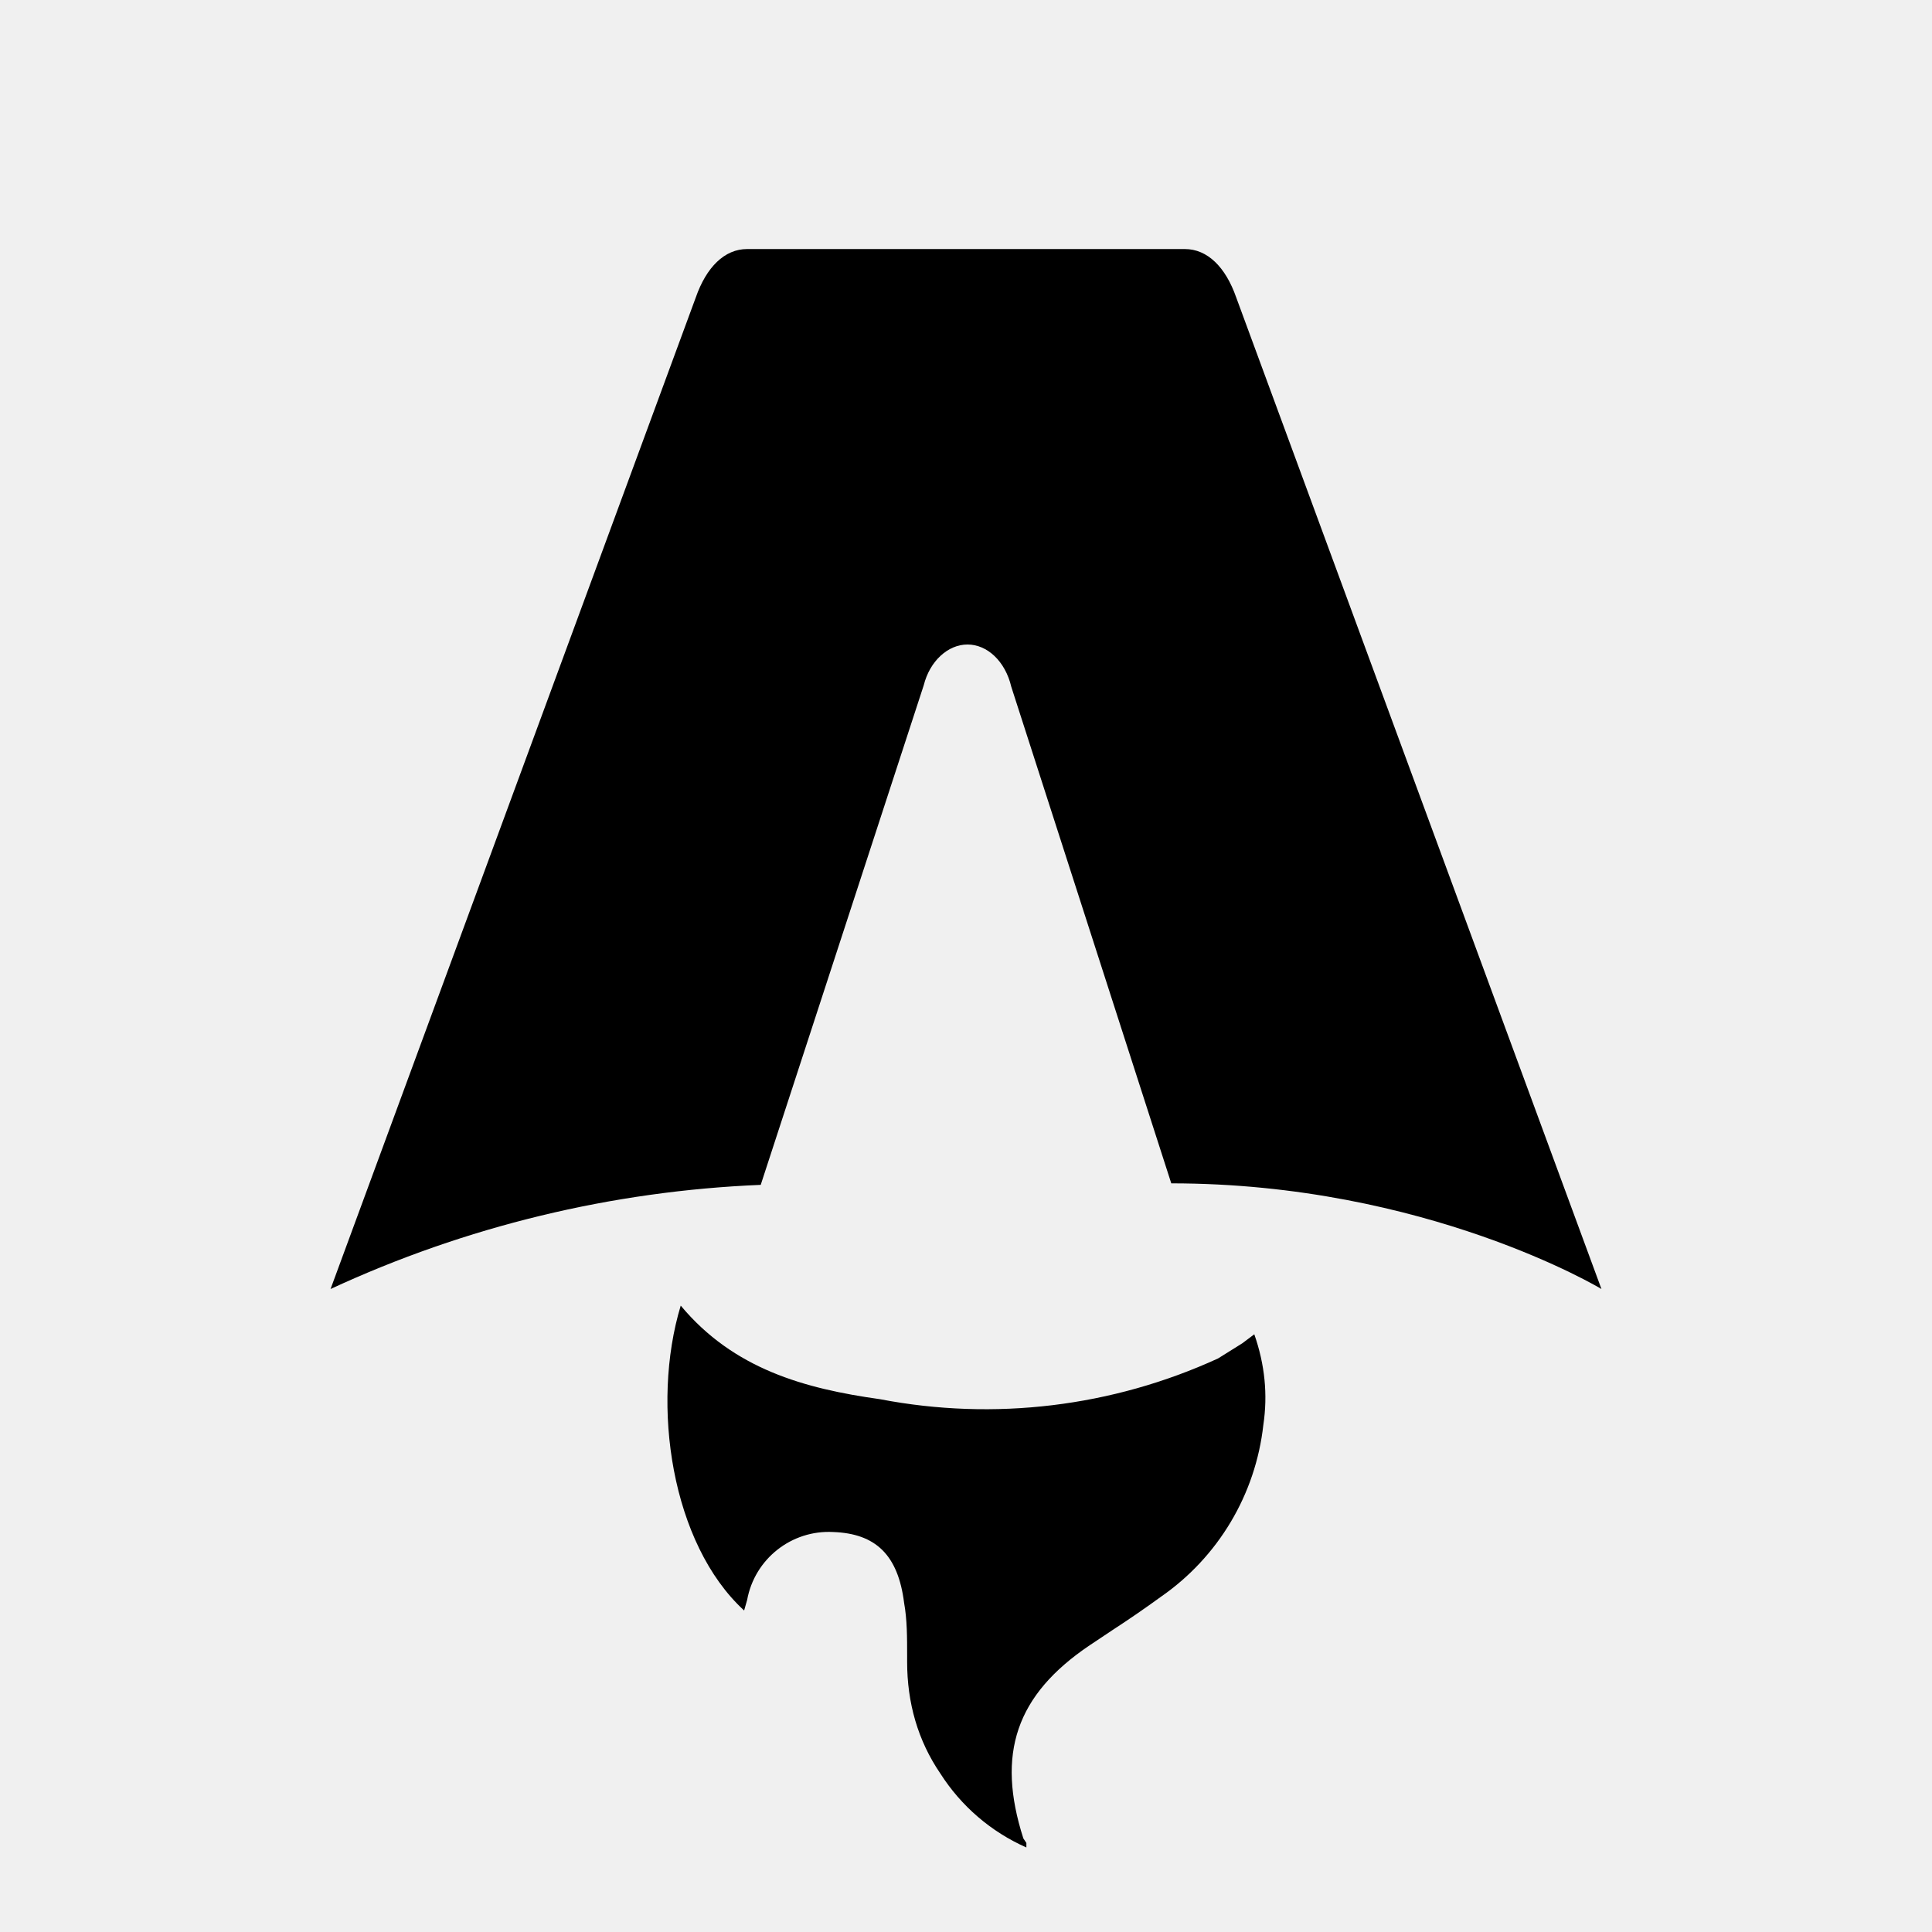
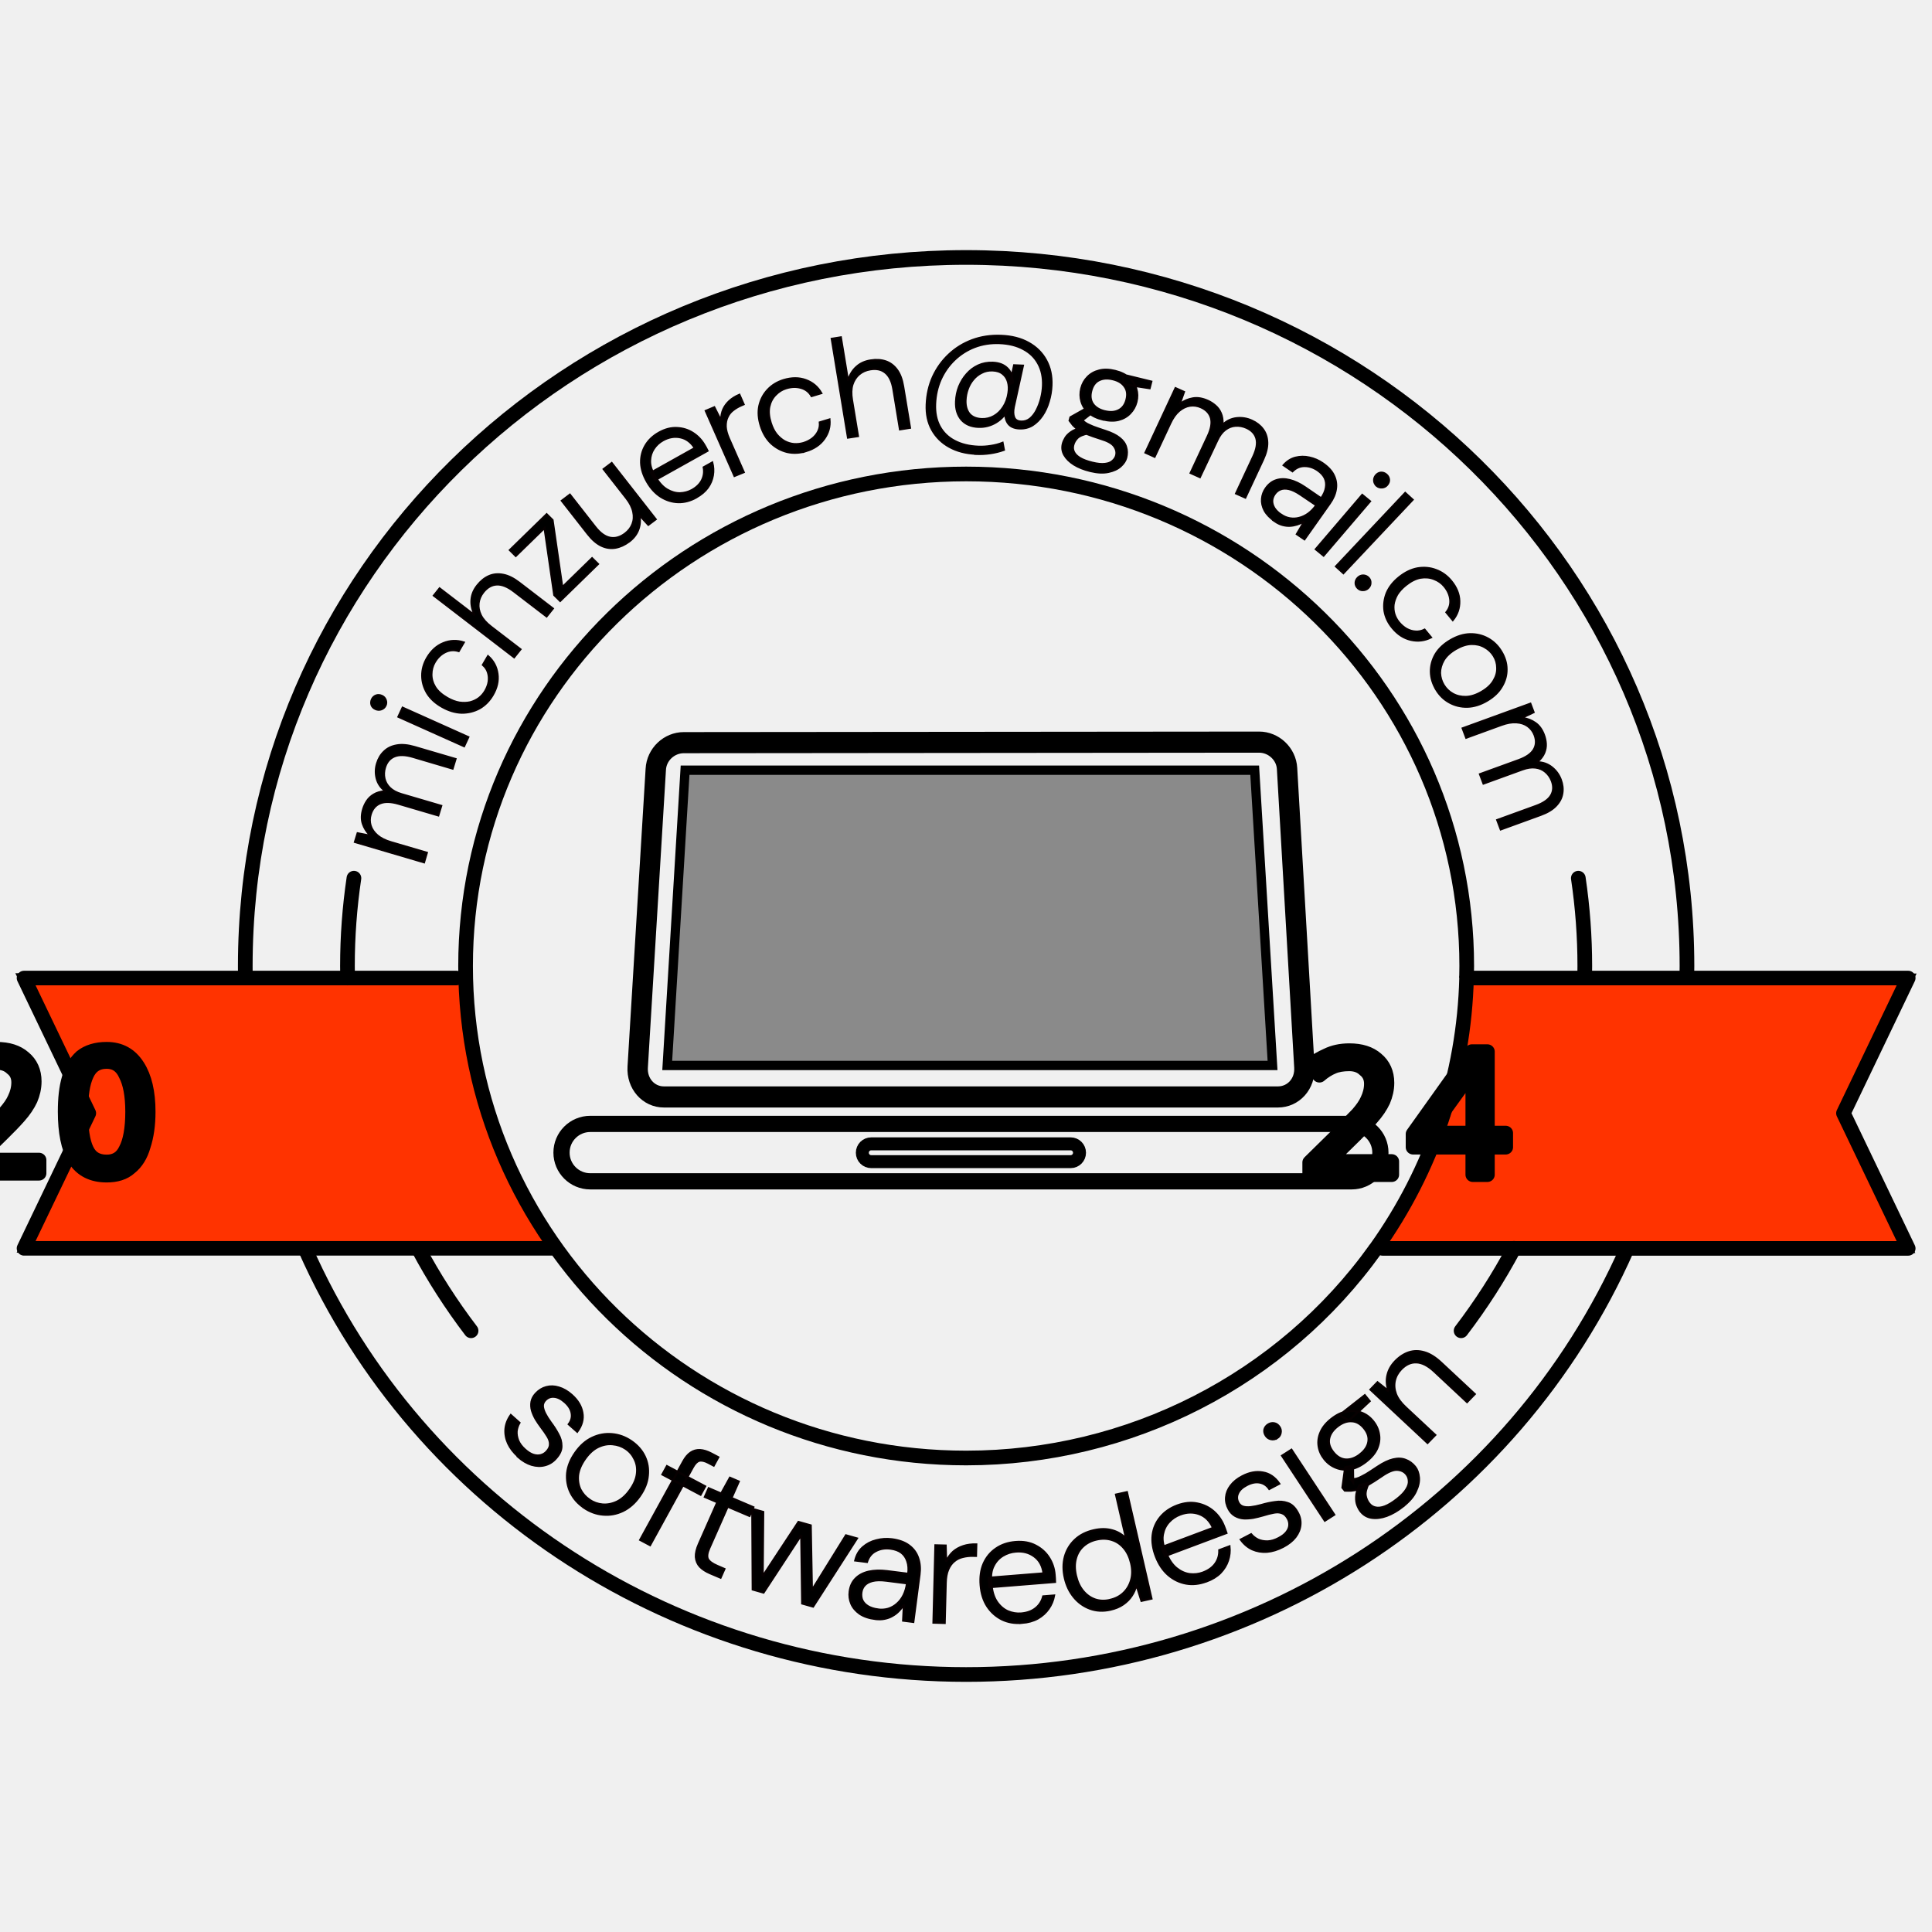
- <svg xmlns="http://www.w3.org/2000/svg" fill="none" viewBox="0 0 128 128">
-   <path d="M50.4 78.5a75.1 75.1 0 0 0-28.5 6.9l24.2-65.7c.7-2 1.9-3.2 3.4-3.2h29c1.5 0 2.7 1.2 3.4 3.2l24.2 65.7s-11.6-7-28.5-7L67 45.5c-.4-1.7-1.6-2.8-2.9-2.8-1.3 0-2.5 1.1-2.9 2.7L50.4 78.5Zm-1.1 28.2Zm-4.2-20.2c-2 6.6-.6 15.8 4.2 20.2a17.5 17.5 0 0 1 .2-.7 5.5 5.5 0 0 1 5.7-4.5c2.8.1 4.3 1.5 4.7 4.7.2 1.1.2 2.3.2 3.5v.4c0 2.7.7 5.2 2.2 7.4a13 13 0 0 0 5.7 4.9v-.3l-.2-.3c-1.8-5.6-.5-9.5 4.4-12.8l1.5-1a73 73 0 0 0 3.2-2.2 16 16 0 0 0 6.8-11.4c.3-2 .1-4-.6-6l-.8.6-1.6 1a37 37 0 0 1-22.4 2.7c-5-.7-9.7-2-13.2-6.2Z" />
-   <style>
-         path { fill: #000; }
-         @media (prefers-color-scheme: dark) {
-             path { fill: #FFF; }
-         }
-     </style>
+ <svg xmlns="http://www.w3.org/2000/svg" width="128" height="128" viewBox="0 0 33.867 33.867" version="1.1" id="svg1">
+   <defs id="defs1">
+     </defs>
+   <g id="layer1">
+     <g id="g15" transform="matrix(1.071803,0,0,1.071803,-1.018641,1.805767)">
+       <path style="font-variation-settings:'opsz' 25, 'wght' 300;fill:#ff3300;stroke:#000000;stroke-width:0.152;stroke-linecap:round;stroke-linejoin:miter;stroke-dasharray:none;stroke-opacity:1" d="M 8.534,14.308 H 1.323 L 2.415,16.525 1.344,18.727 H 10.069 L 9.448,17.81 8.904,16.541 8.66,15.502 Z" id="path13" />
+       <path id="rect28" style="font-variation-settings:'opsz' 25, 'wght' 300;fill:none;stroke:#000000;stroke-width:0.238;stroke-linecap:round;stroke-linejoin:round" d="M 9.96,18.732 H 1.343 L 2.403,16.522 1.343,14.311 v 0 h 7.073" />
+       <g id="g14">
+         <path style="font-variation-settings:'opsz' 25, 'wght' 300;fill:#ff3300;stroke:#000000;stroke-width:0.152;stroke-linecap:round;stroke-linejoin:miter;stroke-dasharray:none;stroke-opacity:1" d="m 24.965,14.313 h 7.21 l -1.091,2.218 1.07,2.202 h -8.725 l 0.621,-0.917 0.544,-1.27 0.243,-1.039 z" id="path14" />
+         <path id="path2" style="font-variation-settings:'opsz' 25, 'wght' 300;fill:none;stroke:none;stroke-width:0.275" d="m 9.018,21.715 a 10.936,10.749 0 0 0 15.466,0 10.936,10.749 0 0 0 0,-15.201 10.936,10.749 0 0 0 -15.466,0 10.936,10.749 0 0 0 0,15.201 z" />
+         <ellipse style="fill:none;stroke:none;stroke-width:0.298;stroke-dasharray:none;stroke-opacity:1" id="path1" cx="-19.052" cy="-10.926" transform="matrix(-0.9842106,-0.1770012,0.1830169,-0.9831098,0,0)" rx="8.982" ry="8.838" />
+         <path style="font-size:0.788px;line-height:0.191em;font-family:'DM Sans';-inkscape-font-specification:'DM Sans, @opsz=40.0,wght=300';font-variation-settings:'opsz' 40, 'wght' 300;letter-spacing:0.009px;stroke:#070001;stroke-width:0.033" d="m 7.886,12.419 -1.131,-0.333 0.044,-0.143 0.197,0.038 0.003,-0.009 q -0.08,-0.08 -0.115,-0.185 -0.035,-0.106 0.006,-0.24 0.022,-0.072 0.063,-0.133 0.042,-0.063 0.111,-0.104 0.07,-0.043 0.178,-0.053 l 0.003,-0.009 Q 7.143,11.169 7.111,11.048 q -0.032,-0.124 0.006,-0.247 0.036,-0.119 0.117,-0.195 0.081,-0.079 0.207,-0.1 0.124,-0.022 0.292,0.027 L 8.401,10.729 8.353,10.886 7.703,10.694 q -0.187,-0.055 -0.301,-0.008 -0.114,0.047 -0.155,0.182 -0.028,0.092 -0.008,0.181 0.019,0.086 0.088,0.153 0.069,0.067 0.19,0.102 l 0.65,0.191 -0.048,0.157 -0.65,-0.191 q -0.187,-0.055 -0.301,-0.008 -0.114,0.047 -0.155,0.182 -0.028,0.092 -0.001,0.183 0.028,0.089 0.11,0.16 0.083,0.071 0.224,0.112 l 0.586,0.172 z M 8.541,10.52 7.466,10.038 7.535,9.889 8.61,10.371 Z M 7.256,9.854 q -0.021,0.045 -0.068,0.062 -0.047,0.017 -0.095,-0.004 -0.05,-0.022 -0.066,-0.066 -0.015,-0.046 0.006,-0.092 0.021,-0.045 0.066,-0.063 0.045,-0.018 0.097,0.005 0.045,0.02 0.063,0.067 0.018,0.047 -0.003,0.091 z M 9.008,9.684 Q 8.926,9.824 8.794,9.9 8.66,9.973 8.501,9.972 8.341,9.967 8.181,9.876 8.018,9.784 7.936,9.651 7.856,9.516 7.855,9.367 7.854,9.215 7.936,9.075 8.04,8.899 8.202,8.834 8.365,8.767 8.536,8.822 l -0.083,0.142 q -0.116,-0.036 -0.222,0.017 -0.104,0.051 -0.171,0.165 -0.052,0.089 -0.053,0.197 -0.002,0.107 0.059,0.209 0.062,0.1 0.2,0.179 0.103,0.059 0.198,0.075 0.094,0.013 0.176,-0.005 0.081,-0.021 0.145,-0.069 0.062,-0.049 0.101,-0.116 0.044,-0.075 0.056,-0.152 0.011,-0.08 -0.011,-0.15 -0.021,-0.071 -0.083,-0.125 L 8.932,9.046 Q 9.063,9.161 9.087,9.334 9.112,9.508 9.008,9.684 Z M 9.359,9.065 8.046,8.056 l 0.094,-0.118 0.563,0.432 0.006,-0.007 Q 8.65,8.235 8.662,8.117 8.673,7.997 8.758,7.89 8.843,7.783 8.949,7.737 9.055,7.691 9.181,7.716 9.304,7.739 9.443,7.846 L 9.993,8.268 9.89,8.397 9.355,7.987 Q 9.201,7.869 9.075,7.875 8.95,7.881 8.855,8 q -0.066,0.083 -0.077,0.181 -0.011,0.098 0.037,0.197 0.049,0.097 0.166,0.187 l 0.482,0.37 z m 0.753,-0.921 -0.097,-0.096 -0.159,-1.098 -0.47,0.458 -0.097,-0.096 0.602,-0.587 0.097,0.096 0.159,1.098 0.487,-0.475 0.097,0.096 z m 1.126,-0.971 q -0.108,0.081 -0.224,0.101 -0.115,0.019 -0.228,-0.034 -0.115,-0.055 -0.222,-0.192 l -0.425,-0.543 0.132,-0.1 0.414,0.529 q 0.119,0.152 0.243,0.176 0.124,0.024 0.245,-0.067 0.087,-0.066 0.121,-0.156 0.036,-0.092 0.013,-0.199 -0.023,-0.11 -0.111,-0.223 l -0.373,-0.477 0.132,-0.1 0.72,0.92 -0.121,0.091 -0.135,-0.146 -0.008,0.006 q 0.018,0.122 -0.025,0.229 -0.043,0.106 -0.147,0.185 z m 1.1,-0.722 q -0.145,0.081 -0.294,0.078 -0.151,-0.005 -0.283,-0.087 -0.134,-0.084 -0.227,-0.245 -0.093,-0.161 -0.099,-0.313 -0.004,-0.154 0.072,-0.283 0.076,-0.129 0.223,-0.211 0.149,-0.083 0.293,-0.075 0.143,0.006 0.26,0.081 0.117,0.075 0.188,0.197 0.012,0.02 0.025,0.043 0.013,0.022 0.027,0.052 L 11.664,6.168 11.594,6.046 12.314,5.643 q -0.092,-0.145 -0.236,-0.175 -0.143,-0.03 -0.284,0.048 -0.093,0.052 -0.15,0.138 -0.057,0.086 -0.061,0.193 -0.005,0.105 0.062,0.221 l 0.032,0.055 q 0.079,0.136 0.184,0.199 0.104,0.061 0.21,0.06 0.108,-0.004 0.197,-0.053 0.116,-0.065 0.164,-0.162 0.048,-0.097 0.027,-0.209 l 0.141,-0.079 q 0.028,0.105 0.01,0.212 -0.018,0.107 -0.084,0.2 -0.068,0.092 -0.188,0.159 z M 12.963,6.1 12.493,5.035 l 0.14,-0.059 0.103,0.204 0.009,-0.004 q 0.002,-0.09 0.034,-0.165 0.034,-0.076 0.1,-0.137 0.066,-0.061 0.165,-0.103 l 0.069,0.157 -0.042,0.018 q -0.074,0.032 -0.134,0.08 -0.058,0.045 -0.088,0.112 -0.031,0.064 -0.029,0.153 0.004,0.085 0.052,0.195 l 0.243,0.552 z m 1.17,-0.407 q -0.157,0.048 -0.307,0.015 -0.148,-0.036 -0.264,-0.143 -0.114,-0.11 -0.169,-0.284 -0.056,-0.177 -0.024,-0.328 0.034,-0.152 0.137,-0.262 0.104,-0.112 0.261,-0.16 0.198,-0.06 0.362,3.582e-4 0.166,0.06 0.254,0.214 l -0.159,0.048 Q 14.164,4.689 14.049,4.658 13.937,4.626 13.809,4.665 13.709,4.695 13.634,4.774 q -0.076,0.077 -0.101,0.192 -0.024,0.115 0.023,0.265 0.035,0.112 0.094,0.187 0.06,0.072 0.133,0.114 0.074,0.039 0.154,0.046 0.079,0.005 0.154,-0.017 0.084,-0.026 0.146,-0.074 0.064,-0.051 0.095,-0.117 0.034,-0.067 0.026,-0.147 l 0.159,-0.048 q 0.017,0.171 -0.085,0.315 -0.102,0.144 -0.3,0.204 z m 0.686,-0.22 -0.266,-1.617 0.15,-0.024 0.114,0.693 0.009,-0.002 q 0.046,-0.133 0.136,-0.211 0.09,-0.081 0.227,-0.102 0.136,-0.022 0.246,0.015 0.11,0.037 0.185,0.139 0.074,0.1 0.102,0.271 l 0.112,0.677 -0.165,0.026 -0.108,-0.658 q -0.031,-0.189 -0.129,-0.269 -0.095,-0.08 -0.248,-0.055 -0.106,0.017 -0.182,0.081 -0.076,0.064 -0.11,0.169 -0.031,0.104 -0.007,0.248 l 0.098,0.594 z m 2.095,0.264 q -0.25,-0.01 -0.436,-0.113 -0.184,-0.101 -0.284,-0.28 -0.098,-0.177 -0.088,-0.413 0.01,-0.246 0.104,-0.455 0.097,-0.209 0.26,-0.362 0.164,-0.155 0.381,-0.236 0.218,-0.081 0.472,-0.071 0.262,0.01 0.451,0.116 0.189,0.106 0.286,0.285 0.098,0.179 0.088,0.411 -0.005,0.133 -0.044,0.261 -0.036,0.127 -0.105,0.23 -0.068,0.1 -0.161,0.16 -0.093,0.057 -0.212,0.053 -0.138,-0.005 -0.194,-0.092 -0.054,-0.086 -0.034,-0.217 l 0.013,-0.081 0.036,0.058 q -0.068,0.147 -0.205,0.231 -0.134,0.081 -0.289,0.075 -0.181,-0.007 -0.279,-0.119 -0.096,-0.114 -0.088,-0.296 0.005,-0.129 0.05,-0.244 0.048,-0.118 0.127,-0.206 0.08,-0.091 0.187,-0.14 0.109,-0.05 0.238,-0.045 0.15,0.006 0.235,0.089 0.087,0.083 0.095,0.236 l -0.049,0.026 0.067,-0.309 0.145,0.006 -0.149,0.676 q -0.021,0.102 0.005,0.169 0.026,0.067 0.116,0.07 0.081,0.003 0.145,-0.048 0.064,-0.054 0.108,-0.141 0.046,-0.09 0.072,-0.194 0.026,-0.104 0.03,-0.203 0.008,-0.208 -0.076,-0.361 -0.082,-0.153 -0.245,-0.239 -0.161,-0.088 -0.392,-0.097 -0.217,-0.008 -0.405,0.064 -0.186,0.072 -0.33,0.21 -0.141,0.135 -0.225,0.321 -0.081,0.184 -0.09,0.399 -0.009,0.213 0.073,0.366 0.084,0.155 0.245,0.239 0.163,0.086 0.389,0.095 0.1,0.004 0.203,-0.013 0.103,-0.015 0.193,-0.051 l 0.022,0.116 q -0.106,0.038 -0.224,0.055 -0.115,0.017 -0.234,0.012 z m 0.092,-0.568 q 0.107,0.004 0.2,-0.048 0.093,-0.053 0.154,-0.149 0.064,-0.098 0.083,-0.229 0.016,-0.098 -0.007,-0.181 -0.023,-0.083 -0.085,-0.132 -0.062,-0.052 -0.167,-0.056 -0.098,-0.004 -0.178,0.038 -0.08,0.039 -0.138,0.109 -0.058,0.068 -0.09,0.158 -0.032,0.088 -0.036,0.184 -0.005,0.133 0.06,0.218 0.068,0.082 0.204,0.088 z m 1.773,0.849 Q 18.626,5.981 18.516,5.913 18.408,5.845 18.357,5.756 q -0.049,-0.087 -0.024,-0.184 0.011,-0.043 0.041,-0.094 0.03,-0.051 0.093,-0.095 0.063,-0.045 0.167,-0.068 l 0.12,0.087 q -0.135,0.027 -0.184,0.078 -0.05,0.051 -0.066,0.116 -0.015,0.059 0.011,0.111 0.025,0.054 0.098,0.099 0.075,0.045 0.202,0.076 0.127,0.031 0.209,0.02 0.081,-0.009 0.123,-0.049 0.044,-0.038 0.057,-0.087 0.02,-0.077 -0.031,-0.15 -0.05,-0.073 -0.221,-0.124 -0.139,-0.044 -0.228,-0.08 -0.086,-0.038 -0.141,-0.073 -0.052,-0.037 -0.083,-0.071 -0.03,-0.036 -0.057,-0.074 l 0.014,-0.054 0.272,-0.153 0.089,0.075 -0.199,0.154 0.014,-0.057 q 0.02,0.027 0.039,0.048 0.02,0.019 0.056,0.04 0.037,0.019 0.106,0.048 0.072,0.027 0.194,0.067 0.152,0.049 0.233,0.115 0.084,0.066 0.107,0.149 0.026,0.081 0.003,0.174 -0.019,0.075 -0.092,0.141 -0.073,0.066 -0.2,0.093 -0.125,0.027 -0.298,-0.015 z m 0.208,-0.841 q -0.146,-0.036 -0.234,-0.113 -0.086,-0.079 -0.116,-0.183 -0.03,-0.104 -0.003,-0.213 0.028,-0.111 0.104,-0.187 0.076,-0.078 0.189,-0.106 0.115,-0.03 0.261,0.006 0.146,0.036 0.231,0.114 0.088,0.077 0.116,0.18 0.031,0.102 0.003,0.213 -0.028,0.109 -0.104,0.187 -0.074,0.078 -0.189,0.108 -0.113,0.028 -0.258,-0.008 z m 0.035,-0.136 q 0.132,0.032 0.225,-0.017 0.096,-0.049 0.127,-0.174 0.032,-0.127 -0.03,-0.212 -0.059,-0.087 -0.191,-0.119 -0.134,-0.033 -0.23,0.016 -0.093,0.047 -0.125,0.174 -0.032,0.125 0.027,0.212 0.061,0.087 0.195,0.12 z m 0.308,-0.441 -0.023,-0.16 0.474,0.116 -0.028,0.109 z m 0.354,1.118 0.492,-1.055 0.139,0.062 -0.066,0.187 0.009,0.004 q 0.091,-0.067 0.203,-0.086 0.111,-0.019 0.241,0.039 0.069,0.031 0.125,0.08 0.058,0.049 0.09,0.123 0.033,0.074 0.029,0.18 l 0.009,0.004 q 0.093,-0.087 0.22,-0.102 0.13,-0.014 0.249,0.04 0.115,0.052 0.181,0.141 0.068,0.09 0.072,0.215 0.005,0.123 -0.068,0.281 l -0.291,0.623 -0.152,-0.068 0.283,-0.606 q 0.081,-0.174 0.05,-0.292 -0.032,-0.117 -0.162,-0.176 -0.089,-0.04 -0.181,-0.033 -0.089,0.006 -0.166,0.064 -0.077,0.058 -0.129,0.171 L 20.575,6.119 20.423,6.051 20.706,5.445 q 0.081,-0.174 0.05,-0.292 -0.032,-0.117 -0.162,-0.176 -0.089,-0.04 -0.184,-0.026 -0.093,0.015 -0.176,0.085 -0.083,0.071 -0.144,0.203 L 19.834,5.786 Z m 2.121,1.124 q -0.121,-0.083 -0.173,-0.178 -0.05,-0.097 -0.042,-0.191 0.008,-0.094 0.064,-0.173 0.071,-0.1 0.171,-0.131 0.102,-0.033 0.222,-0.002 0.12,0.031 0.245,0.116 l 0.266,0.182 q 0.064,-0.09 0.077,-0.175 0.015,-0.083 -0.018,-0.155 -0.034,-0.071 -0.118,-0.129 -0.102,-0.069 -0.213,-0.068 -0.11,-7.504e-4 -0.197,0.085 l -0.145,-0.099 q 0.085,-0.096 0.195,-0.124 0.113,-0.028 0.227,-0.002 0.116,0.025 0.214,0.092 0.135,0.092 0.186,0.201 0.053,0.11 0.033,0.228 -0.018,0.116 -0.1,0.231 l -0.414,0.586 -0.125,-0.085 0.116,-0.197 -0.008,-0.005 q -0.048,0.027 -0.105,0.045 -0.057,0.018 -0.116,0.021 -0.058,0.003 -0.121,-0.014 -0.061,-0.016 -0.124,-0.059 z m 0.098,-0.11 q 0.068,0.047 0.143,0.06 0.078,0.013 0.153,-0.007 0.077,-0.019 0.148,-0.07 0.072,-0.053 0.131,-0.136 v 0 L 22.22,6.405 q -0.106,-0.072 -0.188,-0.091 -0.08,-0.018 -0.139,0.005 -0.056,0.022 -0.094,0.075 -0.038,0.054 -0.041,0.112 -0.001,0.059 0.033,0.117 0.037,0.059 0.111,0.11 z m 0.567,0.566 0.76,-0.889 0.128,0.105 -0.76,0.889 z m 0.997,-1.038 q -0.038,-0.032 -0.043,-0.081 -0.004,-0.049 0.029,-0.089 0.035,-0.041 0.082,-0.045 0.049,-0.003 0.089,0.031 0.038,0.032 0.044,0.079 0.006,0.048 -0.031,0.091 -0.032,0.038 -0.082,0.042 -0.05,0.004 -0.089,-0.027 z m -0.667,1.319 1.133,-1.202 0.122,0.111 -1.133,1.202 z m 0.357,0.354 q -0.037,-0.037 -0.036,-0.086 0.002,-0.048 0.039,-0.084 0.037,-0.036 0.085,-0.036 0.051,4.444e-4 0.087,0.037 0.035,0.035 0.033,0.083 0.001,0.048 -0.038,0.086 -0.036,0.034 -0.086,0.034 -0.049,0.001 -0.084,-0.034 z m 0.567,0.651 Q 23.619,8.458 23.594,8.309 23.573,8.16 23.63,8.015 23.691,7.87 23.835,7.755 23.981,7.638 24.136,7.61 q 0.157,-0.026 0.298,0.027 0.145,0.053 0.249,0.178 0.131,0.158 0.135,0.33 0.005,0.174 -0.107,0.312 L 24.606,8.33 q 0.076,-0.094 0.063,-0.21 -0.012,-0.114 -0.096,-0.216 -0.066,-0.08 -0.169,-0.119 -0.101,-0.04 -0.22,-0.021 -0.117,0.021 -0.241,0.12 -0.092,0.074 -0.142,0.155 -0.046,0.082 -0.058,0.164 -0.009,0.082 0.014,0.158 0.024,0.074 0.074,0.134 0.056,0.067 0.124,0.106 0.072,0.039 0.146,0.043 0.076,0.006 0.149,-0.031 l 0.105,0.127 q -0.156,0.079 -0.329,0.04 Q 23.853,8.741 23.723,8.583 Z m 0.715,1.007 q -0.084,-0.139 -0.087,-0.289 -0.002,-0.149 0.076,-0.285 0.081,-0.135 0.243,-0.23 0.163,-0.096 0.322,-0.1 0.159,-0.003 0.293,0.071 0.134,0.074 0.218,0.213 0.086,0.141 0.087,0.289 0.002,0.149 -0.078,0.283 -0.078,0.136 -0.242,0.232 -0.161,0.095 -0.322,0.1 -0.159,0.003 -0.293,-0.071 -0.133,-0.072 -0.218,-0.213 z m 0.123,-0.072 q 0.056,0.092 0.149,0.144 0.096,0.053 0.216,0.05 0.123,-0.004 0.257,-0.083 0.137,-0.08 0.196,-0.184 0.061,-0.101 0.057,-0.208 -6.8e-4,-0.106 -0.056,-0.196 -0.055,-0.09 -0.151,-0.143 -0.094,-0.054 -0.214,-0.051 -0.12,0.003 -0.257,0.083 -0.135,0.079 -0.197,0.182 -0.059,0.103 -0.059,0.209 0.004,0.107 0.059,0.197 z m 0.31,0.708 1.108,-0.403 0.053,0.14 -0.181,0.086 0.003,0.009 q 0.113,0.016 0.205,0.08 0.093,0.064 0.142,0.195 0.026,0.07 0.031,0.143 0.005,0.075 -0.025,0.149 -0.03,0.076 -0.11,0.147 l 0.003,0.009 q 0.128,0.003 0.229,0.082 0.101,0.08 0.147,0.201 0.044,0.116 0.026,0.225 -0.017,0.111 -0.104,0.202 -0.085,0.091 -0.25,0.151 l -0.654,0.238 -0.058,-0.154 0.636,-0.231 q 0.183,-0.067 0.245,-0.171 0.062,-0.105 0.013,-0.237 -0.034,-0.09 -0.104,-0.149 -0.067,-0.058 -0.164,-0.07 -0.096,-0.012 -0.214,0.031 l -0.636,0.231 -0.058,-0.154 0.636,-0.231 q 0.183,-0.067 0.245,-0.171 0.062,-0.105 0.013,-0.237 -0.034,-0.09 -0.111,-0.147 -0.076,-0.055 -0.186,-0.062 -0.109,-0.008 -0.248,0.043 l -0.574,0.209 z" id="text4" aria-label="michzuerch@gmail.com" />
+         <path d="M 9.427,22.137 Q 9.315,22.038 9.261,21.922 9.209,21.807 9.218,21.688 9.228,21.57 9.305,21.46 l 0.14,0.125 q -0.037,0.063 -0.046,0.138 -0.005,0.074 0.026,0.154 0.033,0.078 0.112,0.148 0.073,0.065 0.138,0.085 0.065,0.02 0.121,0.005 0.056,-0.015 0.096,-0.059 0.056,-0.061 0.054,-0.12 0.002,-0.06 -0.038,-0.126 -0.04,-0.067 -0.105,-0.152 -0.047,-0.063 -0.089,-0.131 -0.04,-0.07 -0.062,-0.141 -0.02,-0.073 -0.008,-0.144 0.013,-0.071 0.07,-0.133 0.075,-0.081 0.171,-0.106 0.098,-0.027 0.204,0.006 0.11,0.032 0.212,0.123 0.146,0.13 0.173,0.287 0.03,0.157 -0.083,0.311 l -0.137,-0.121 q 0.064,-0.084 0.047,-0.181 -0.016,-0.097 -0.112,-0.182 -0.092,-0.082 -0.179,-0.087 -0.085,-0.007 -0.146,0.06 -0.036,0.04 -0.036,0.092 0.003,0.054 0.036,0.121 0.035,0.069 0.092,0.147 0.071,0.094 0.122,0.19 0.055,0.096 0.054,0.196 0.003,0.099 -0.09,0.201 -0.074,0.085 -0.18,0.112 -0.101,0.027 -0.217,-0.007 -0.112,-0.034 -0.222,-0.131 z m 1.074,0.834 q -0.147,-0.1 -0.219,-0.248 -0.07,-0.147 -0.055,-0.316 0.019,-0.17 0.136,-0.335 0.118,-0.168 0.274,-0.241 0.156,-0.074 0.323,-0.059 0.167,0.014 0.314,0.114 0.149,0.102 0.219,0.248 0.07,0.147 0.052,0.315 -0.015,0.169 -0.134,0.337 -0.117,0.165 -0.274,0.241 -0.156,0.074 -0.323,0.059 -0.164,-0.013 -0.314,-0.114 z m 0.089,-0.126 q 0.098,0.067 0.214,0.077 0.119,0.01 0.237,-0.046 0.12,-0.058 0.217,-0.196 0.099,-0.14 0.111,-0.269 0.014,-0.127 -0.039,-0.231 -0.049,-0.105 -0.145,-0.17 -0.096,-0.065 -0.215,-0.075 -0.118,-0.012 -0.236,0.044 -0.118,0.056 -0.217,0.196 -0.097,0.138 -0.113,0.267 -0.012,0.128 0.037,0.233 0.053,0.104 0.149,0.169 z m 0.832,0.655 0.703,-1.28 q 0.054,-0.099 0.121,-0.145 0.07,-0.047 0.153,-0.043 0.086,0.005 0.186,0.058 l 0.112,0.059 -0.074,0.135 -0.087,-0.046 q -0.091,-0.048 -0.15,-0.033 -0.056,0.017 -0.105,0.106 l -0.699,1.274 z m 0.363,-1.07 0.074,-0.135 0.623,0.33 -0.074,0.135 z m 0.776,1.613 q -0.102,-0.044 -0.162,-0.106 -0.059,-0.064 -0.067,-0.156 -0.005,-0.091 0.051,-0.217 l 0.301,-0.68 -0.204,-0.087 0.062,-0.14 0.204,0.087 0.143,-0.259 0.143,0.061 -0.119,0.269 0.357,0.152 -0.062,0.14 -0.357,-0.152 -0.301,0.68 q -0.052,0.117 -0.023,0.179 0.032,0.061 0.154,0.113 l 0.116,0.05 -0.062,0.14 z m 0.701,0.268 -0.007,-1.317 0.177,0.05 -0.009,1.037 0.01,0.003 0.577,-0.876 0.199,0.056 0.019,1.044 0.01,0.003 0.549,-0.884 0.177,0.05 -0.716,1.113 -0.177,-0.05 -0.015,-1.104 -0.01,-0.003 -0.608,0.928 z m 2.008,0.483 q -0.159,-0.02 -0.258,-0.087 -0.098,-0.069 -0.138,-0.164 -0.04,-0.095 -0.026,-0.199 0.017,-0.131 0.098,-0.211 0.081,-0.082 0.213,-0.112 0.132,-0.029 0.296,-0.009 l 0.35,0.044 q 0.016,-0.119 -0.015,-0.207 -0.028,-0.088 -0.096,-0.141 -0.069,-0.052 -0.179,-0.066 -0.134,-0.017 -0.24,0.039 -0.106,0.053 -0.146,0.179 l -0.19,-0.024 q 0.033,-0.134 0.125,-0.215 0.095,-0.083 0.219,-0.113 0.125,-0.033 0.253,-0.017 0.177,0.023 0.282,0.103 0.107,0.08 0.148,0.204 0.042,0.121 0.022,0.272 l -0.101,0.771 -0.165,-0.021 0.012,-0.248 -0.01,-0.001 q -0.033,0.05 -0.078,0.095 -0.045,0.046 -0.102,0.077 -0.054,0.032 -0.124,0.046 -0.067,0.015 -0.15,0.004 z m 0.039,-0.154 q 0.09,0.011 0.169,-0.012 0.082,-0.026 0.144,-0.082 0.065,-0.056 0.107,-0.14 0.043,-0.087 0.057,-0.196 v 0 l -0.337,-0.043 q -0.139,-0.018 -0.228,0.004 -0.087,0.022 -0.132,0.073 -0.043,0.048 -0.052,0.119 -0.009,0.071 0.017,0.128 0.029,0.058 0.092,0.096 0.065,0.039 0.163,0.052 z m 0.909,0.213 0.032,-1.263 0.166,0.004 0.007,0.247 0.01,2.57e-4 q 0.044,-0.088 0.11,-0.148 0.069,-0.059 0.163,-0.09 0.094,-0.031 0.211,-0.028 l -0.005,0.186 -0.049,-0.001 q -0.088,-0.002 -0.169,0.019 -0.078,0.018 -0.139,0.07 -0.061,0.049 -0.099,0.138 -0.036,0.086 -0.039,0.216 l -0.017,0.655 z m 1.447,0.003 q -0.181,0.015 -0.327,-0.056 -0.146,-0.073 -0.239,-0.213 -0.093,-0.143 -0.109,-0.344 -0.017,-0.201 0.049,-0.354 0.068,-0.154 0.203,-0.246 0.135,-0.093 0.319,-0.107 0.186,-0.015 0.325,0.058 0.139,0.071 0.219,0.197 0.081,0.126 0.093,0.279 0.002,0.025 0.004,0.053 0.002,0.028 0.003,0.064 l -1.072,0.086 -0.013,-0.152 0.899,-0.072 q -0.023,-0.185 -0.151,-0.279 -0.127,-0.095 -0.303,-0.08 -0.116,0.009 -0.213,0.068 -0.097,0.059 -0.15,0.163 -0.054,0.101 -0.042,0.246 l 0.006,0.069 q 0.014,0.17 0.088,0.279 0.074,0.107 0.179,0.154 0.108,0.045 0.219,0.036 0.145,-0.012 0.237,-0.086 0.093,-0.074 0.124,-0.194 l 0.176,-0.014 q -0.021,0.117 -0.089,0.214 -0.067,0.097 -0.177,0.16 -0.109,0.06 -0.259,0.072 z m 1.446,-0.215 q -0.179,0.04 -0.334,-0.017 -0.154,-0.057 -0.261,-0.187 -0.107,-0.13 -0.149,-0.312 -0.043,-0.186 -4.01e-4,-0.347 0.045,-0.164 0.165,-0.277 0.122,-0.116 0.312,-0.158 0.164,-0.037 0.301,0.003 0.136,0.038 0.226,0.14 l -0.167,-0.726 0.177,-0.039 0.401,1.739 -0.162,0.036 -0.079,-0.251 -0.01,0.002 q -0.018,0.085 -0.071,0.165 -0.051,0.079 -0.138,0.14 -0.087,0.061 -0.211,0.089 z m -0.007,-0.158 q 0.134,-0.03 0.223,-0.115 0.089,-0.085 0.124,-0.211 0.035,-0.125 4.82e-4,-0.274 -0.036,-0.154 -0.119,-0.25 -0.084,-0.099 -0.198,-0.133 -0.115,-0.037 -0.249,-0.007 -0.131,0.029 -0.221,0.112 -0.088,0.08 -0.12,0.204 -0.033,0.122 0.002,0.274 0.035,0.152 0.116,0.251 0.081,0.099 0.194,0.14 0.115,0.04 0.247,0.01 z m 1.576,-0.305 q -0.17,0.064 -0.33,0.036 -0.161,-0.029 -0.29,-0.139 -0.13,-0.112 -0.203,-0.3 -0.073,-0.188 -0.054,-0.353 0.021,-0.166 0.125,-0.292 0.104,-0.126 0.276,-0.191 0.174,-0.065 0.328,-0.033 0.153,0.03 0.267,0.129 0.113,0.099 0.169,0.242 0.009,0.024 0.019,0.05 0.01,0.026 0.021,0.06 l -1.005,0.377 -0.055,-0.143 0.843,-0.316 q -0.075,-0.171 -0.224,-0.227 -0.149,-0.056 -0.314,0.006 -0.109,0.041 -0.185,0.124 -0.076,0.083 -0.098,0.198 -0.023,0.112 0.03,0.248 l 0.025,0.064 q 0.062,0.159 0.164,0.244 0.101,0.082 0.216,0.099 0.116,0.014 0.22,-0.025 0.136,-0.051 0.204,-0.147 0.068,-0.096 0.064,-0.22 l 0.165,-0.062 q 0.013,0.118 -0.024,0.23 -0.037,0.112 -0.124,0.202 -0.088,0.088 -0.229,0.14 z m 1.254,-0.564 q -0.133,0.069 -0.262,0.08 -0.127,0.009 -0.239,-0.04 -0.109,-0.05 -0.188,-0.158 l 0.167,-0.087 q 0.048,0.056 0.116,0.089 0.069,0.03 0.156,0.028 0.086,-0.004 0.18,-0.054 0.087,-0.045 0.128,-0.099 0.042,-0.053 0.046,-0.111 0.004,-0.057 -0.024,-0.109 -0.039,-0.072 -0.096,-0.091 -0.056,-0.023 -0.134,-0.008 -0.077,0.014 -0.181,0.046 -0.076,0.022 -0.156,0.038 -0.081,0.013 -0.156,0.01 -0.077,-0.006 -0.14,-0.042 -0.064,-0.036 -0.104,-0.11 -0.052,-0.097 -0.043,-0.194 0.008,-0.099 0.075,-0.187 0.068,-0.091 0.19,-0.154 0.174,-0.091 0.334,-0.062 0.161,0.026 0.269,0.182 l -0.162,0.085 q -0.059,-0.087 -0.157,-0.105 -0.098,-0.018 -0.212,0.042 -0.11,0.057 -0.144,0.136 -0.035,0.076 0.007,0.155 0.026,0.047 0.076,0.064 0.053,0.016 0.128,0.008 0.077,-0.009 0.172,-0.035 0.114,-0.034 0.224,-0.048 0.111,-0.018 0.206,0.016 0.096,0.031 0.162,0.152 0.056,0.098 0.046,0.204 -0.009,0.103 -0.081,0.198 -0.071,0.092 -0.201,0.16 z m 0.685,-0.429 -0.699,-1.061 0.152,-0.097 0.699,1.061 z m -0.782,-1.351 q -0.046,0.029 -0.099,0.018 -0.054,-0.011 -0.085,-0.058 -0.032,-0.049 -0.022,-0.099 0.013,-0.051 0.061,-0.081 0.046,-0.029 0.098,-0.02 0.052,0.009 0.086,0.061 0.03,0.045 0.018,0.098 -0.011,0.053 -0.057,0.082 z m 2.059,1.119 q -0.134,0.105 -0.267,0.154 -0.131,0.047 -0.243,0.031 -0.109,-0.016 -0.178,-0.101 -0.031,-0.038 -0.055,-0.097 -0.025,-0.059 -0.022,-0.142 0.002,-0.083 0.051,-0.187 l 0.156,-0.044 q -0.065,0.132 -0.053,0.208 0.012,0.076 0.059,0.133 0.042,0.052 0.105,0.064 0.065,0.014 0.151,-0.018 0.089,-0.034 0.2,-0.121 0.111,-0.087 0.155,-0.164 0.045,-0.075 0.038,-0.137 -0.004,-0.062 -0.04,-0.106 -0.055,-0.068 -0.152,-0.073 -0.097,-0.005 -0.256,0.106 -0.13,0.089 -0.221,0.141 -0.09,0.048 -0.158,0.071 -0.067,0.02 -0.117,0.023 -0.052,0.002 -0.103,-5.35e-4 l -0.039,-0.048 0.045,-0.332 0.125,-0.026 0.004,0.271 -0.04,-0.05 q 0.037,4.47e-4 0.068,-0.002 0.03,-0.004 0.072,-0.021 0.041,-0.019 0.112,-0.058 0.071,-0.043 0.187,-0.121 0.144,-0.096 0.256,-0.122 0.114,-0.027 0.202,0.008 0.089,0.032 0.155,0.113 0.053,0.066 0.063,0.172 0.01,0.106 -0.051,0.232 -0.058,0.124 -0.21,0.243 z m -0.602,-0.734 q -0.128,0.1 -0.254,0.124 -0.126,0.021 -0.237,-0.023 -0.111,-0.043 -0.189,-0.139 -0.079,-0.098 -0.096,-0.212 -0.018,-0.116 0.032,-0.23 0.05,-0.118 0.178,-0.218 0.128,-0.1 0.254,-0.121 0.126,-0.024 0.236,0.021 0.11,0.041 0.189,0.139 0.078,0.096 0.096,0.212 0.02,0.115 -0.03,0.232 -0.05,0.114 -0.178,0.214 z m -0.097,-0.119 q 0.116,-0.091 0.134,-0.203 0.02,-0.114 -0.069,-0.223 -0.091,-0.112 -0.206,-0.115 -0.115,-0.007 -0.231,0.083 -0.118,0.092 -0.138,0.206 -0.02,0.11 0.071,0.222 0.089,0.11 0.204,0.117 0.117,0.006 0.235,-0.086 z m -0.184,-0.553 -0.156,-0.086 0.415,-0.326 0.078,0.096 z m 1.285,0.366 -0.932,-0.871 0.114,-0.118 0.17,0.135 0.007,-0.007 q -0.042,-0.131 -0.012,-0.25 0.028,-0.121 0.126,-0.223 0.104,-0.107 0.224,-0.146 0.12,-0.039 0.253,8.89e-4 0.131,0.038 0.27,0.168 l 0.551,0.514 -0.125,0.129 -0.535,-0.5 q -0.154,-0.144 -0.292,-0.149 -0.136,-0.007 -0.252,0.113 -0.08,0.083 -0.103,0.188 -0.023,0.105 0.018,0.218 0.043,0.111 0.16,0.219 l 0.483,0.451 z" id="text5" style="font-size:0.858px;line-height:1;font-family:'DM Sans';-inkscape-font-specification:'DM Sans, @opsz=40.0,wght=300';font-variation-settings:'opsz' 40, 'wght' 300;letter-spacing:0.045px;stroke:#070001;stroke-width:0.036" aria-label="softwaredesign" />
+         <path id="path25" style="font-variation-settings:'opsz' 25, 'wght' 300;fill:none;stroke:#000000;stroke-width:0.24;stroke-dasharray:none;stroke-opacity:1" d="M 27.564,18.733 A 11.789,11.588 0 0 1 16.751,25.702 11.789,11.588 0 0 1 5.94,18.736" />
+         <path id="path37" style="font-variation-settings:'opsz' 25, 'wght' 300;fill:none;stroke:#000000;stroke-width:0.24;stroke-dasharray:none;stroke-opacity:1" d="M 4.963,14.311 A 11.789,11.588 0 0 1 4.962,14.114 11.789,11.588 0 0 1 16.751,2.526 11.789,11.588 0 0 1 28.541,14.114 v 0 a 11.789,11.588 0 0 1 -0.002,0.196" />
+         <path id="circle25" style="font-variation-settings:'opsz' 25, 'wght' 300;display:inline;fill:none;stroke:#000000;stroke-width:0.24;stroke-dasharray:none;stroke-opacity:1" d="m 23.45,18.741 a 8.187,8.047 0 0 1 -6.698,3.42 8.187,8.047 0 0 1 -8.187,-8.047 8.187,8.047 0 0 1 8.187,-8.047 8.187,8.047 0 0 1 8.187,8.047 v 0 a 8.187,8.047 0 0 1 -0.003,0.197" />
+         <path id="circle26" style="font-variation-settings:'opsz' 25, 'wght' 300;display:inline;fill:none;stroke:#000000;stroke-width:0.24;stroke-linecap:round;stroke-dasharray:none;stroke-opacity:1" d="m 25.713,18.732 a 10.119,9.945 0 0 1 -0.866,1.348" />
+         <path id="path35" style="font-variation-settings:'opsz' 25, 'wght' 300;display:inline;fill:none;stroke:#000000;stroke-width:0.24;stroke-linecap:round;stroke-dasharray:none;stroke-opacity:1" d="m 26.764,12.678 a 10.119,9.945 0 0 1 0.106,1.436 v 0 a 10.119,9.945 0 0 1 -0.002,0.196" />
+         <path id="path27" style="font-variation-settings:'opsz' 25, 'wght' 300;display:inline;fill:none;stroke:#000000;stroke-width:0.24;stroke-linecap:round;stroke-dasharray:none;stroke-opacity:1" d="m 6.635,14.311 a 10.119,9.945 0 0 1 -0.002,-0.197 10.119,9.945 0 0 1 0.106,-1.436" />
+         <path id="path34" style="font-variation-settings:'opsz' 25, 'wght' 300;display:inline;fill:none;stroke:#000000;stroke-width:0.24;stroke-linecap:round;stroke-dasharray:none;stroke-opacity:1" d="M 8.655,20.08 A 10.119,9.945 0 0 1 7.791,18.734" />
+         <path id="path33" style="font-variation-settings:'opsz' 25, 'wght' 300;fill:none;stroke:#000000;stroke-width:0.238;stroke-linecap:round;stroke-linejoin:round" d="m 24.998,14.311 h 7.162 l -1.06,2.211 1.06,2.211 -8.598,1e-6 m 1.374,-4.421 a 8.187,8.047 0 0 1 -1.487,4.43" />
+         <text xml:space="preserve" style="font-style:normal;font-variant:normal;font-weight:normal;font-stretch:normal;font-size:2.832px;line-height:1em;font-family:'DM Sans';-inkscape-font-specification:'DM Sans, @opsz=25.2,wght=300';font-variant-ligatures:normal;font-variant-caps:normal;font-variant-numeric:normal;font-variant-east-asian:normal;font-variation-settings:'opsz' 25, 'wght' 300;text-align:center;letter-spacing:0.135px;text-anchor:middle;fill:#000000;fill-opacity:1;stroke:#000000;stroke-width:0.24;stroke-linecap:round;stroke-linejoin:round;stroke-dasharray:none;stroke-opacity:1" x="5.579" y="17.656" id="text9" transform="scale(1.008673,0.9914019)">
+           <tspan id="tspan9" style="fill:#000000;fill-opacity:1;stroke-width:0.24" x="5.646" y="17.656">20</tspan>
+         </text>
+         <text xml:space="preserve" style="font-style:normal;font-variant:normal;font-weight:normal;font-stretch:normal;font-size:2.832px;line-height:1em;font-family:'DM Sans';-inkscape-font-specification:'DM Sans, @opsz=25.2,wght=300';font-variant-ligatures:normal;font-variant-caps:normal;font-variant-numeric:normal;font-variant-east-asian:normal;font-variation-settings:'opsz' 25, 'wght' 300;text-align:center;letter-spacing:0.135px;text-anchor:middle;fill:#000000;fill-opacity:1;stroke:#000000;stroke-width:0.24;stroke-linecap:round;stroke-linejoin:round;stroke-dasharray:none;stroke-opacity:1" x="27.51" y="17.678" id="text10" transform="scale(1.008673,0.9914019)">
+           <tspan id="tspan10" style="fill:#000000;fill-opacity:1;stroke-width:0.24" x="27.578" y="17.678">24</tspan>
+         </text>
+         <path style="font-variation-settings:'opsz' 25, 'wght' 300;fill:none;stroke:#000000;stroke-width:0.08;stroke-linecap:round;stroke-linejoin:round;stroke-dasharray:none;stroke-opacity:1" id="rect10" width="2.632" height="1.396" x="4.998" y="5.385" ry="0.111" rx="0" d="m 5.187,5.438 2.258,-0.002 c 0.058,-6.14e-5 0.107,0.045 0.11,0.1 l 0.068,1.131 c 0.004,0.063 -0.043,0.113 -0.104,0.113 H 5.109 c -0.061,0 -0.107,-0.051 -0.103,-0.113 L 5.077,5.539 C 5.08,5.483 5.129,5.438 5.187,5.438 Z" transform="matrix(4.166471,0,0,4.317967,-9.477312,-13.01971)" />
+         <path id="rect11" style="font-variation-settings:'opsz' 25, 'wght' 300;fill:#8a8a8a;fill-opacity:1;stroke:#000000;stroke-width:0.152;stroke-linecap:round;stroke-dasharray:none" d="m 12.155,10.912 h 9.316 l 0.292,4.829 h -9.9 z" />
+         <rect style="font-variation-settings:'opsz' 25, 'wght' 300;fill:none;stroke:#000000;stroke-width:0.265;stroke-linecap:round;stroke-linejoin:round;stroke-dasharray:none;stroke-opacity:1" id="rect12" width="13.393" height="0.939" x="10.134" y="16.697" ry="0.47" />
+         <rect style="font-variation-settings:'opsz' 25, 'wght' 300;fill:none;stroke:#000000;stroke-width:0.212;stroke-linecap:round;stroke-linejoin:round;stroke-dasharray:none;stroke-opacity:1" id="rect13" width="3.552" height="0.291" x="15.054" y="17.023" ry="0.145" />
+       </g>
+     </g>
+   </g>
</svg>
